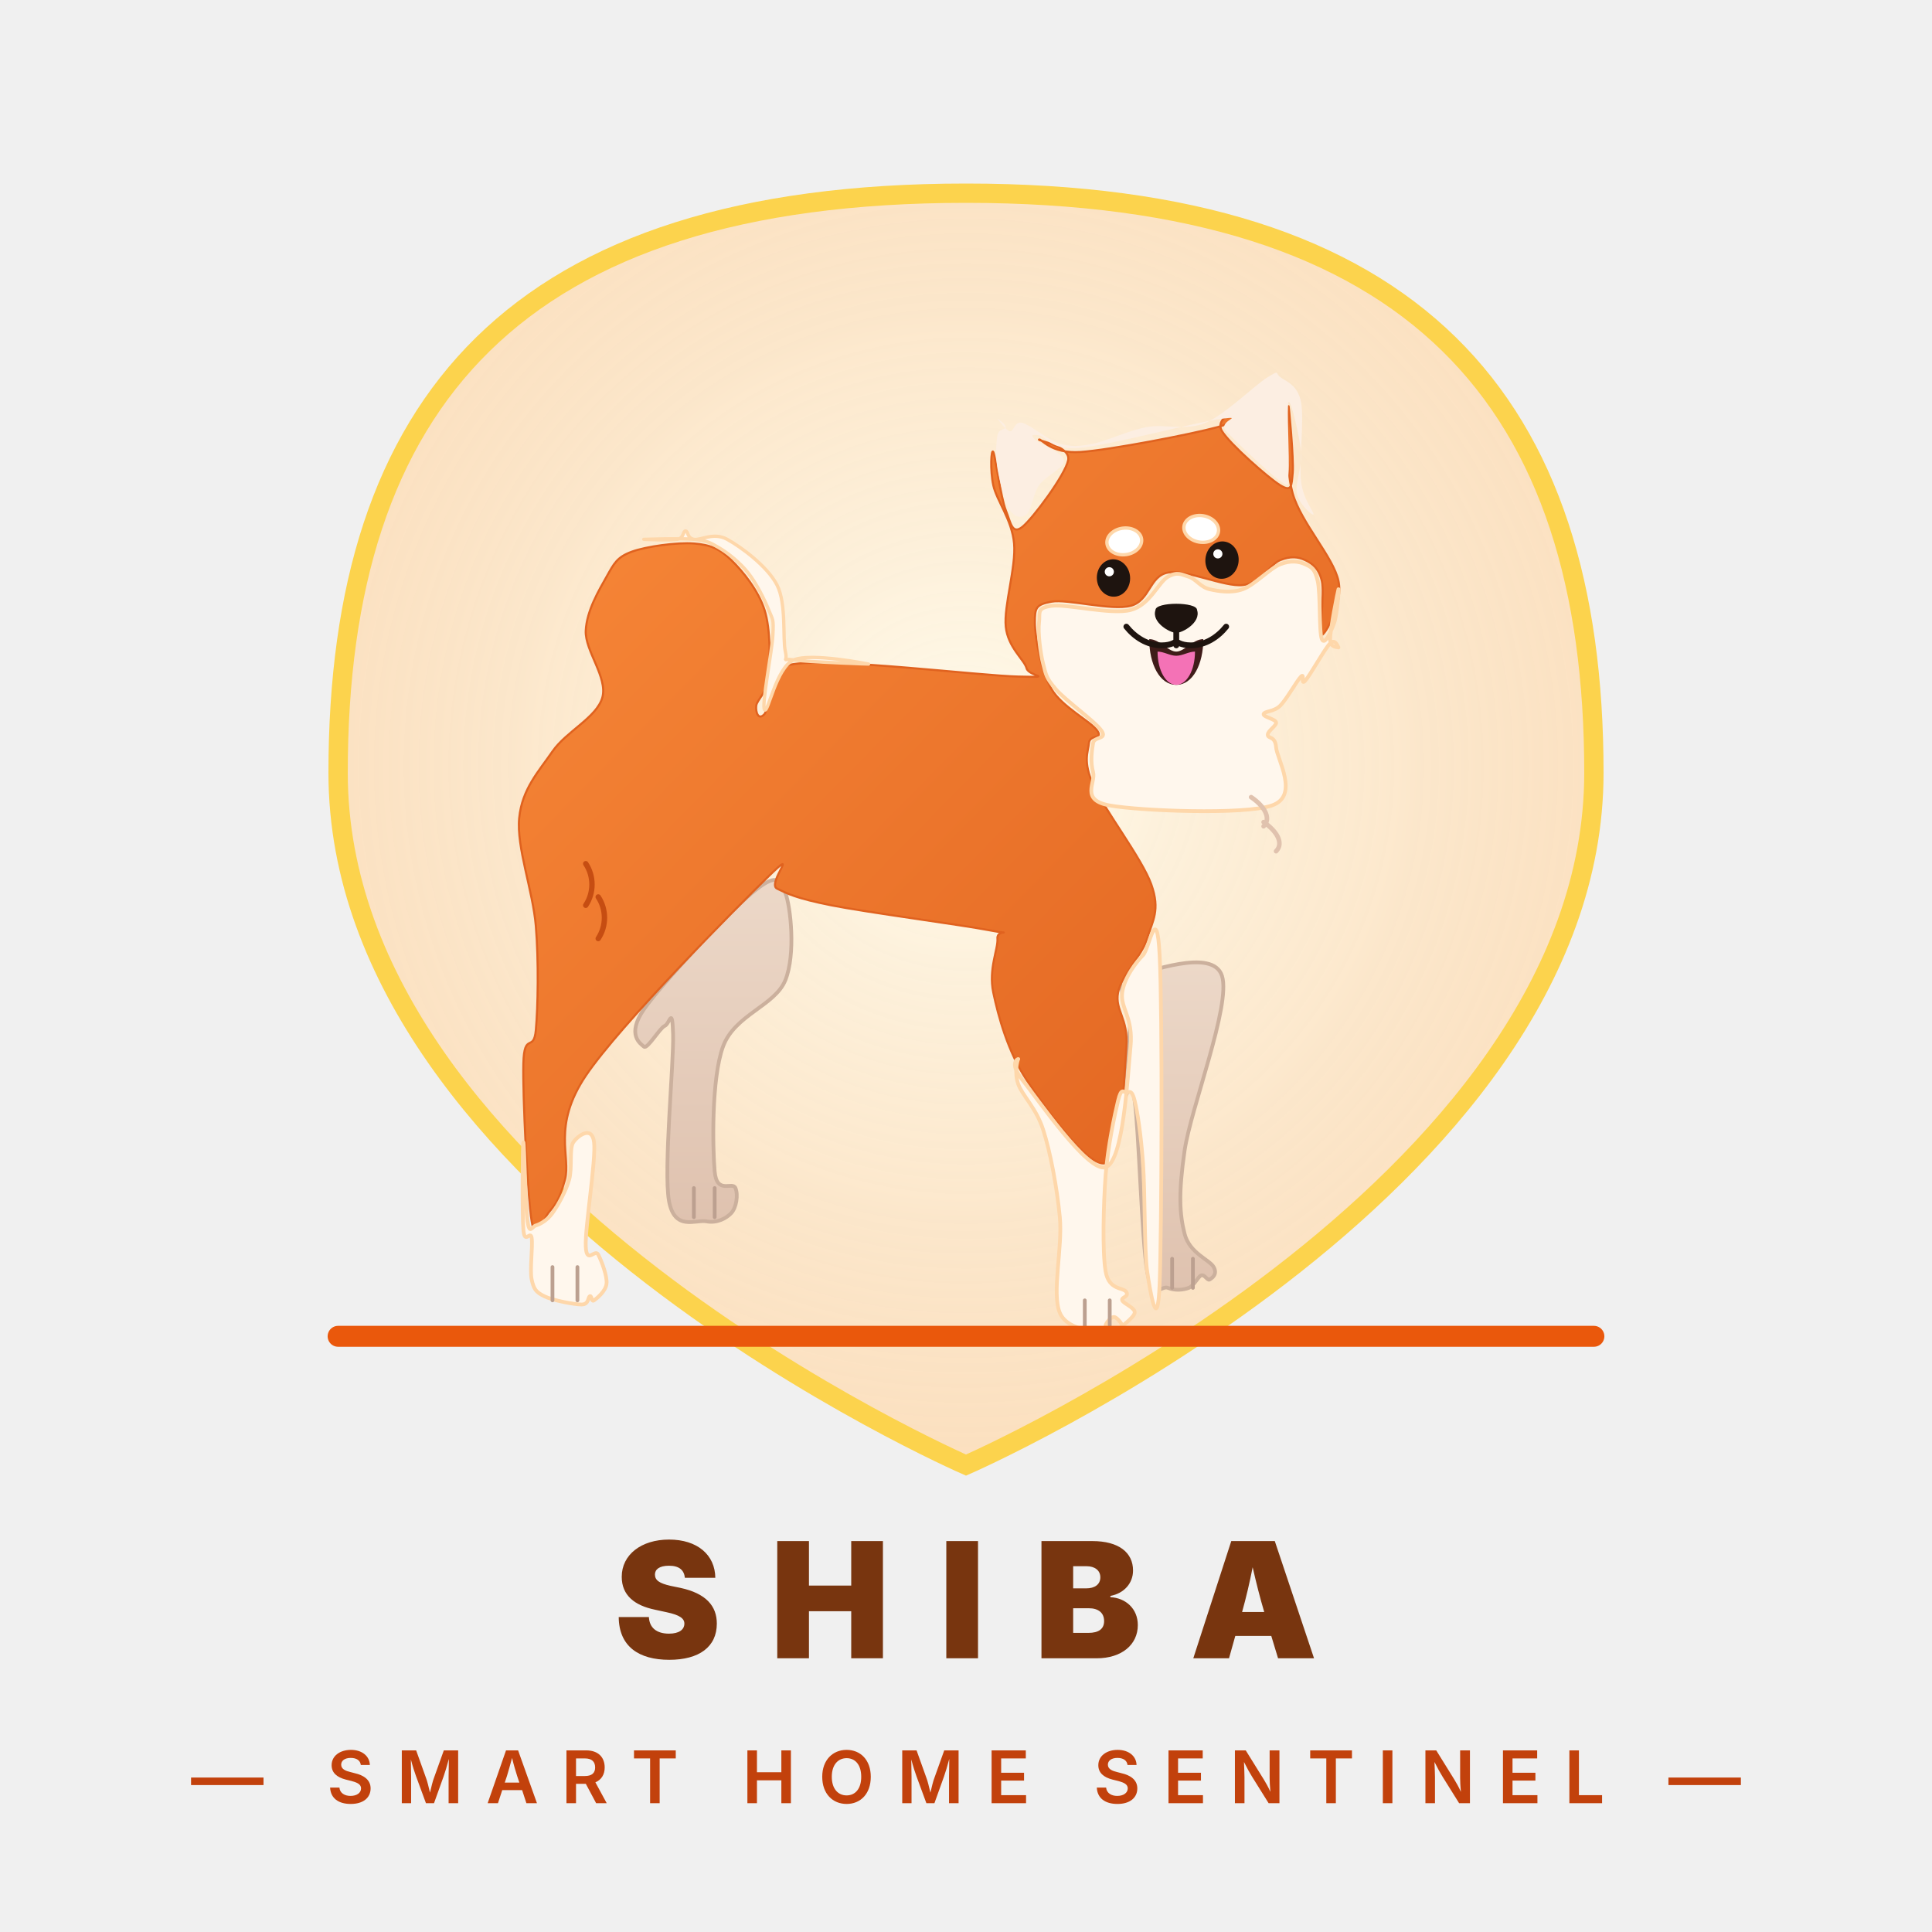
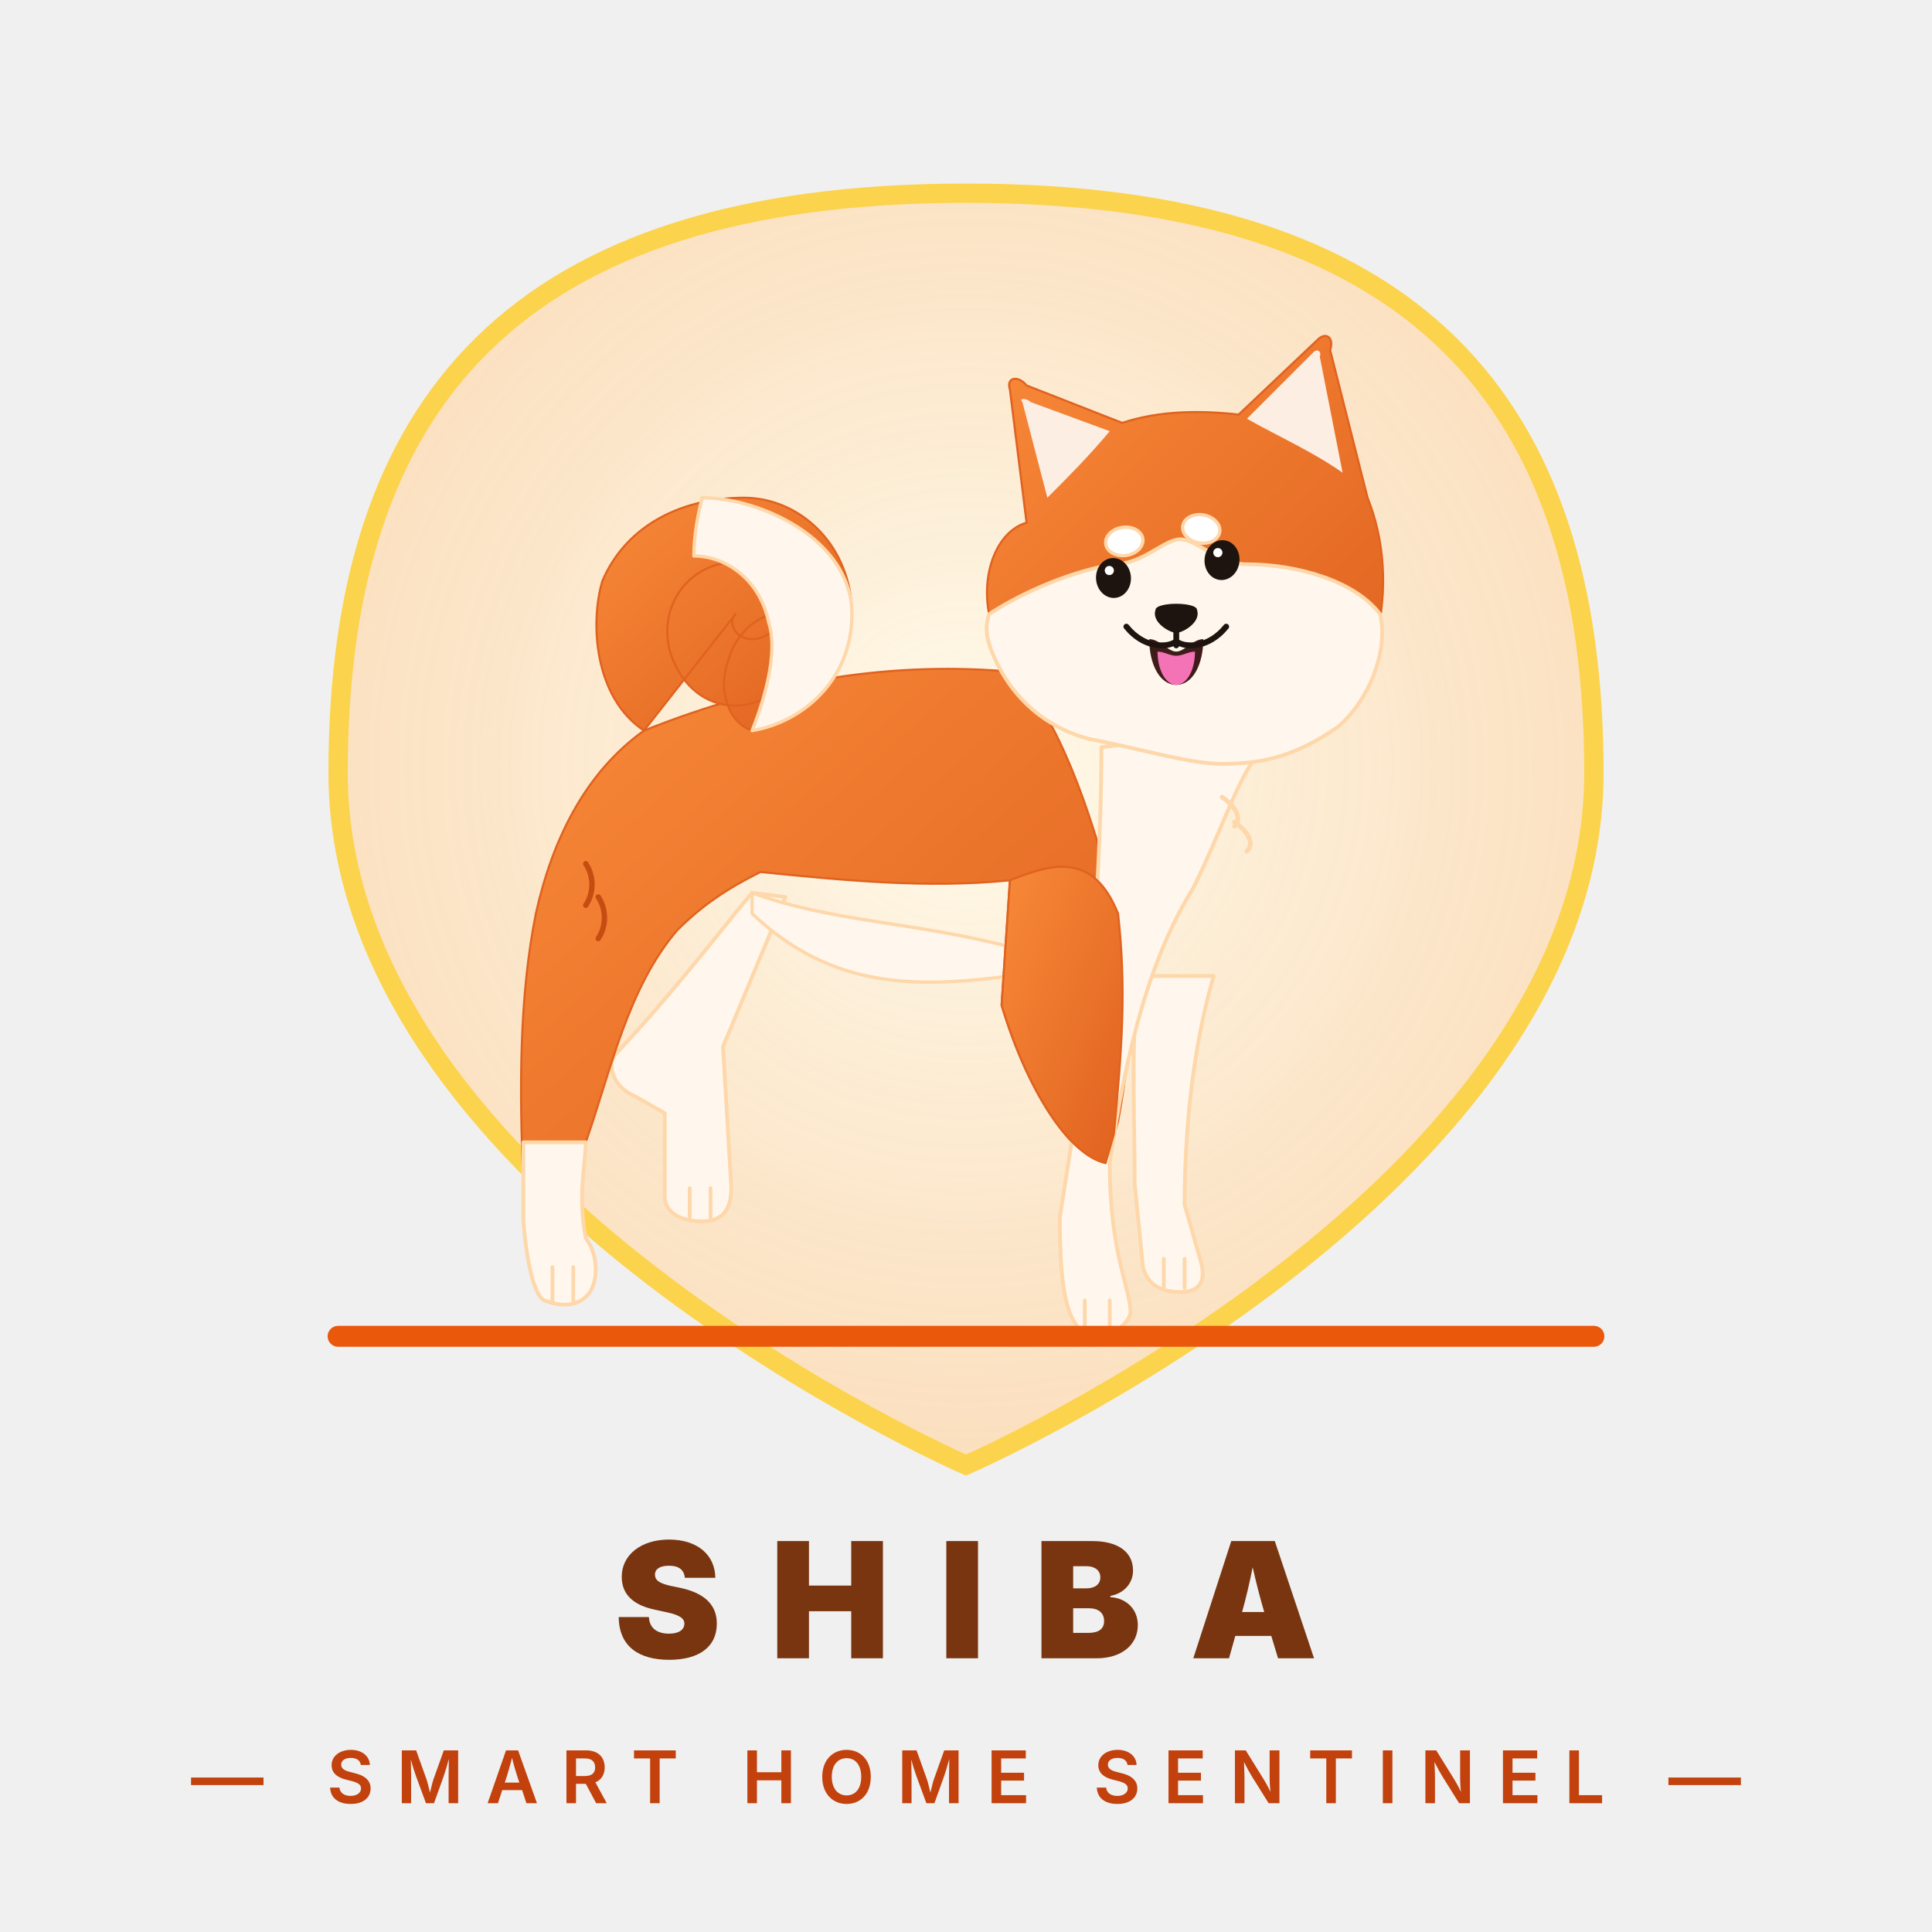
<svg xmlns="http://www.w3.org/2000/svg" viewBox="0 0 120 120" width="100%" height="100%">
  <defs>
    <linearGradient id="shiba-orange" x1="0%" y1="0%" x2="100%" y2="100%">
      <stop offset="0%" stop-color="#f88939" />
      <stop offset="100%" stop-color="#e0621f" />
-     </linearGradient>
-     <linearGradient id="shiba-far-leg" x1="0%" y1="0%" x2="0%" y2="100%">
-       <stop offset="0%" stop-color="#ecd8c8" />
-       <stop offset="100%" stop-color="#dfc2af" />
    </linearGradient>
    <radialGradient id="shiba-shield-warm" cx="50%" cy="45%" r="60%">
      <stop offset="0%" stop-color="#fffbeb" stop-opacity="0.95" />
      <stop offset="100%" stop-color="#fed7aa" stop-opacity="0.75" />
    </radialGradient>
  </defs>
  <path d="M 60 12 C 88 12 99 25 99 48 C 99 74 60 91 60 91 C 60 91 21 74 21 48 C 21 25 32 12 60 12 Z" fill="url(#shiba-shield-warm)" stroke="#fcd34d" stroke-width="1.2" />
  <g transform="translate(24.5, 18.0) scale(0.2583)">
    <g id="far-hind-leg">
-       <path d="M 94.0 145.0 C 92.7 141.5, 91.7 140.3, 86.0 145.0 C 80.3 149.7, 64.3 166.8, 60.0 173.0 C 55.7 179.2, 59.2 181.3, 60.0 182.0 C 60.8 182.7, 63.8 177.5, 65.0 177.0 C 66.2 176.5, 66.8 172.0, 67.0 179.0 C 67.2 186.0, 64.7 211.5, 66.0 219.0 C 67.3 226.5, 72.5 223.5, 75.0 224.0 C 77.5 224.5, 79.8 223.3, 81.0 222.0 C 82.2 220.7, 82.7 217.7, 82.0 216.0 C 81.3 214.3, 77.5 217.7, 77.0 212.0 C 76.5 206.3, 76.2 189.7, 79.0 182.0 C 81.8 174.3, 91.5 172.2, 94.0 166.0 C 96.5 159.8, 95.3 148.5, 94.0 145.0 Z" fill="url(#shiba-far-leg)" stroke="#cbb09d" stroke-width="0.9" stroke-linejoin="round" />
-       <line x1="72" y1="216" x2="72" y2="223" stroke="#bca090" stroke-width="0.9" stroke-linecap="round" />
-       <line x1="77" y1="216" x2="77" y2="223" stroke="#bca090" stroke-width="0.9" stroke-linecap="round" />
+       <path d="       M 86 145       C 80 152 68 168 53 184       C 51 187 53 192 58 194       L 65 198       L 65 218       C 65 222 69 224 74 224       C 79 224 81 221 81 216       L 79 182       C 84 170 89 158 94 146       Z" fill="#fff7ed" stroke="#fed7aa" stroke-width="0.9" stroke-linejoin="round" />
+       <line x1="71" y1="216" x2="71" y2="223" stroke="#fed7aa" stroke-width="0.9" stroke-linecap="round" />
+       <line x1="76" y1="216" x2="76" y2="223" stroke="#fed7aa" stroke-width="0.9" stroke-linecap="round" />
    </g>
    <g id="far-front-leg">
-       <path d="M 177.0 165.0 C 173.0 165.7, 175.0 167.3, 175.0 169.0 C 175.0 170.7, 177.0 170.8, 177.0 175.0 C 177.0 179.2, 174.8 190.7, 175.0 194.0 C 175.2 197.3, 177.0 188.0, 178.0 195.0 C 179.0 202.0, 179.7 228.5, 181.0 236.0 C 182.3 243.5, 184.3 239.3, 186.0 240.0 C 187.7 240.7, 189.7 240.5, 191.0 240.0 C 192.3 239.5, 193.2 237.3, 194.0 237.0 C 194.8 236.7, 195.5 238.3, 196.0 238.0 C 196.5 237.7, 198.0 236.8, 197.0 235.0 C 196.0 233.2, 191.2 231.7, 190.0 227.0 C 188.8 222.3, 188.5 217.3, 190.0 207.0 C 191.5 196.7, 201.2 172.0, 199.0 165.0 C 196.8 158.0, 181.0 164.3, 177.0 165.0 Z" fill="url(#shiba-far-leg)" stroke="#cbb09d" stroke-width="0.9" stroke-linejoin="round" />
-       <line x1="187" y1="233" x2="187" y2="240" stroke="#bca090" stroke-width="0.9" stroke-linecap="round" />
-       <line x1="192" y1="233" x2="192" y2="240" stroke="#bca090" stroke-width="0.9" stroke-linecap="round" />
+       <path d="       M 179 165       C 177 180 178 198 178 215       L 180 235       C 181 239 184 241 189 241       C 194 241 195 238 194 234       L 190 220       C 190 202 192 182 197 165       Z" fill="#fff7ed" stroke="#fed7aa" stroke-width="0.9" stroke-linejoin="round" />
+       <line x1="185" y1="233" x2="185" y2="240" stroke="#fed7aa" stroke-width="0.9" stroke-linecap="round" />
+       <line x1="190" y1="233" x2="190" y2="240" stroke="#fed7aa" stroke-width="0.9" stroke-linecap="round" />
    </g>
-     <path id="main-orange-body" d="M 215.0 28.0 C 215.0 27.2, 216.3 40.8, 216.0 44.0 C 215.7 47.2, 215.8 48.7, 213.0 47.0 C 210.2 45.3, 200.8 37.0, 199.0 34.0 C 197.2 31.0, 202.2 29.2, 202.0 29.0 C 201.8 28.8, 204.2 31.3, 198.0 33.0 C 191.8 34.7, 172.2 38.5, 165.0 39.0 C 157.8 39.5, 155.5 35.7, 155.0 36.0 C 154.5 36.3, 162.7 37.5, 162.0 41.0 C 161.3 44.5, 153.5 55.0, 151.0 57.0 C 148.5 59.0, 148.2 56.0, 147.0 53.0 C 145.8 50.0, 144.5 40.0, 144.0 39.0 C 143.5 38.0, 143.2 43.3, 144.0 47.0 C 144.8 50.7, 148.5 55.3, 149.0 61.0 C 149.5 66.7, 146.5 76.0, 147.0 81.0 C 147.5 86.0, 151.5 89.0, 152.0 91.0 C 152.5 93.0, 159.3 93.2, 150.0 93.0 C 140.7 92.8, 106.2 88.5, 96.0 90.0 C 85.8 91.5, 90.5 100.3, 89.0 102.0 C 87.5 103.7, 86.8 101.5, 87.0 100.0 C 87.2 98.5, 89.7 96.8, 90.0 93.0 C 90.3 89.2, 90.5 81.7, 89.0 77.0 C 87.5 72.3, 83.8 67.7, 81.0 65.0 C 78.2 62.3, 76.0 61.3, 72.0 61.0 C 68.0 60.7, 60.5 61.7, 57.0 63.0 C 53.5 64.3, 52.8 65.8, 51.0 69.0 C 49.2 72.2, 46.2 77.2, 46.0 82.0 C 45.8 86.8, 51.3 93.2, 50.0 98.0 C 48.7 102.8, 41.3 106.2, 38.0 111.0 C 34.7 115.8, 30.7 120.0, 30.0 127.0 C 29.3 134.0, 33.3 144.5, 34.0 153.0 C 34.7 161.5, 34.5 172.5, 34.0 178.0 C 33.5 183.5, 31.2 178.3, 31.0 186.0 C 30.8 193.7, 32.0 218.0, 33.0 224.0 C 34.0 230.0, 35.7 223.7, 37.0 222.0 C 38.3 220.3, 39.5 219.5, 41.0 214.0 C 42.5 208.5, 37.8 201.2, 46.0 189.0 C 54.2 176.8, 82.3 148.5, 90.0 141.0 C 97.7 133.5, 89.5 142.8, 92.0 144.0 C 94.5 145.2, 96.5 146.3, 105.0 148.0 C 113.5 149.7, 136.3 152.7, 143.0 154.0 C 149.7 155.3, 144.8 153.5, 145.0 156.0 C 145.2 158.5, 142.8 163.3, 144.0 169.0 C 145.2 174.7, 147.5 183.2, 152.0 190.0 C 156.5 196.8, 167.0 211.3, 171.0 210.0 C 175.0 208.7, 175.5 188.8, 176.0 182.0 C 176.5 175.2, 173.2 173.3, 174.0 169.0 C 174.8 164.7, 179.7 160.3, 181.0 156.0 C 182.3 151.7, 184.2 149.2, 182.0 143.0 C 179.8 136.8, 170.5 124.7, 168.0 119.0 C 165.5 113.3, 166.8 111.2, 167.0 109.0 C 167.2 106.8, 170.5 108.2, 169.0 106.0 C 167.5 103.8, 160.5 100.3, 158.0 96.0 C 155.5 91.7, 154.0 83.5, 154.0 80.0 C 154.0 76.5, 154.2 75.7, 158.0 75.0 C 161.8 74.3, 172.3 77.2, 177.0 76.0 C 181.7 74.8, 181.5 68.8, 186.0 68.0 C 190.5 67.2, 199.5 71.5, 204.0 71.0 C 208.5 70.5, 210.5 66.0, 213.0 65.0 C 215.5 64.0, 217.3 64.2, 219.0 65.0 C 220.7 65.8, 222.3 67.0, 223.0 70.0 C 223.7 73.0, 222.3 83.0, 223.0 83.0 C 223.7 83.0, 228.2 75.7, 227.0 70.0 C 225.8 64.3, 218.0 56.0, 216.0 49.0 C 214.0 42.0, 215.0 28.8, 215.0 28.0 Z" fill="url(#shiba-orange)" stroke="#e0621f" stroke-width="0.5" stroke-linejoin="round" />
-     <path id="tail-tip" d="M 60.0 60.0 C 60.7 60.0, 69.0 59.7, 72.0 60.0 C 75.0 60.3, 75.8 60.7, 78.0 62.0 C 80.2 63.3, 83.0 65.5, 85.0 68.0 C 87.0 70.5, 89.0 74.5, 90.0 77.0 C 91.0 79.5, 91.2 79.0, 91.0 83.0 C 90.8 87.0, 88.2 100.0, 89.0 101.0 C 89.8 102.0, 91.8 90.8, 96.0 89.0 C 100.2 87.2, 114.0 90.0, 114.0 90.0 C 114.0 90.0, 99.3 89.5, 96.0 89.0 C 92.7 88.5, 94.7 90.0, 94.0 87.0 C 93.3 84.0, 94.3 75.5, 92.0 71.0 C 89.7 66.5, 83.3 61.8, 80.0 60.0 C 76.7 58.2, 73.7 60.3, 72.0 60.0 C 70.3 59.7, 70.7 58.0, 70.0 58.0 C 69.3 58.0, 69.7 59.7, 68.0 60.0 C 66.3 60.3, 59.3 60.0, 60.0 60.0 Z" fill="#fff7ed" stroke="#fed7aa" stroke-width="0.8" stroke-linejoin="round" />
+     <path d="M 86 145 C 105 152 125 152 148 158 L 148 165 C 125 168 105 168 86 150 Z" fill="#fff7ed" stroke="#fed7aa" stroke-width="0.8" />
+     <path id="main-orange-body" d="     M 60 106     C 46 116 38 132 34 150     C 30 170 30 192 31 215     L 31 224     C 36 224 42 216 46 205     C 52 188 56 168 68 154     C 74 148 80 144 88 140     C 108 142 128 144 148 142     L 146 172     C 152 192 162 208 171 210     L 174 200     C 178 178 178 165 174 150     C 168 128 162 108 150 92     C 120 89 90 94 60 106     Z" fill="url(#shiba-orange)" stroke="#e0621f" stroke-width="0.5" stroke-linejoin="round" />
+     <g id="donut-tail">
+       <path d="       M 60 106       C 48 98 47 80 50 70       C 56 56 70 50 84 50       C 98 50 110 62 110 78       C 110 94 98 104 86 106       C 80 104 78 96 80 90       C 82 82 88 78 92 78       C 96 78 98 84 96 90       C 94 96 88 100 82 100       C 74 100 68 94 66 86       C 64 76 70 68 78 66       C 86 64 94 70 94 76       C 94 80 90 84 86 84       C 82 84 80 80 82 78       Z" fill="url(#shiba-orange)" stroke="#e0621f" stroke-width="0.5" stroke-linejoin="round" />
+       <path d="       M 74 50       C 88 50 110 60 110 78       C 110 94 98 104 86 106       C 90 96 92 86 90 80       C 88 70 80 64 72 64       C 72 59 73 54 74 50       Z" fill="#fff7ed" stroke="#fed7aa" stroke-width="0.8" stroke-linejoin="round" />
+     </g>
    <g id="near-hind-sock">
-       <path d="M 31.0 205.0 C 30.8 205.3, 30.7 222.2, 31.0 226.0 C 31.3 229.8, 32.7 226.0, 33.0 228.0 C 33.3 230.0, 32.5 235.7, 33.0 238.0 C 33.5 240.3, 34.0 241.0, 36.0 242.0 C 38.0 243.0, 43.2 244.0, 45.0 244.0 C 46.8 244.0, 46.5 242.2, 47.0 242.0 C 47.5 241.8, 47.3 243.5, 48.0 243.0 C 48.7 242.5, 50.8 240.8, 51.0 239.0 C 51.2 237.2, 49.8 233.5, 49.0 232.0 C 48.2 230.5, 46.2 234.5, 46.0 230.0 C 45.8 225.5, 48.5 209.2, 48.0 205.0 C 47.5 200.8, 44.0 203.5, 43.0 205.0 C 42.0 206.5, 42.8 211.2, 42.0 214.0 C 41.2 216.8, 39.3 220.2, 38.0 222.0 C 36.7 223.8, 35.0 224.7, 34.0 225.0 C 33.0 225.3, 32.5 227.3, 32.0 224.0 C 31.5 220.7, 31.2 204.7, 31.0 205.0 Z" fill="#fff7ed" stroke="#fed7aa" stroke-width="0.9" stroke-linejoin="round" />
-       <line x1="38" y1="235" x2="38" y2="243" stroke="#bca090" stroke-width="0.9" stroke-linecap="round" />
-       <line x1="44" y1="235" x2="44" y2="243" stroke="#bca090" stroke-width="0.9" stroke-linecap="round" />
+       <path d="       M 31 205       L 31 224       C 32 236 34 242 36 243       C 41 245 45 244 47 241       C 49 238 49 232 46 228       C 44 218 46 210 46 205       Z" fill="#fff7ed" stroke="#fed7aa" stroke-width="0.9" stroke-linejoin="round" />
+       <line x1="38" y1="235" x2="38" y2="243" stroke="#fed7aa" stroke-width="0.9" stroke-linecap="round" />
+       <line x1="43" y1="235" x2="43" y2="243" stroke="#fed7aa" stroke-width="0.9" stroke-linecap="round" />
    </g>
    <g id="near-front-arm">
-       <path d="M 184.0 160.0 C 183.3 146.8, 181.5 158.5, 180.0 160.0 C 178.5 161.5, 175.5 165.3, 175.0 169.0 C 174.5 172.7, 177.7 175.0, 177.0 182.0 C 176.3 189.0, 175.3 209.7, 171.0 211.0 C 166.7 212.3, 154.5 194.3, 151.0 190.0 C 147.5 185.7, 150.2 184.8, 150.0 185.0 C 149.8 185.2, 149.0 188.2, 150.0 191.0 C 151.0 193.8, 154.3 196.7, 156.0 202.0 C 157.7 207.3, 159.3 215.7, 160.0 223.0 C 160.7 230.3, 158.0 241.3, 160.0 246.0 C 162.0 250.7, 170.2 250.5, 172.0 251.0 C 173.8 251.5, 170.8 249.7, 171.0 249.0 C 171.2 248.3, 172.3 247.0, 173.0 247.0 C 173.7 247.0, 174.8 248.5, 175.0 249.0 C 175.2 249.5, 173.5 250.5, 174.0 250.0 C 174.5 249.5, 177.8 247.2, 178.0 246.0 C 178.2 244.8, 175.3 243.8, 175.0 243.0 C 174.7 242.2, 176.7 242.2, 176.0 241.0 C 175.3 239.8, 171.8 240.7, 171.0 236.0 C 170.2 231.3, 170.5 219.8, 171.0 213.0 C 171.5 206.2, 173.2 198.3, 174.0 195.0 C 174.8 191.7, 175.3 193.0, 176.0 193.0 C 176.7 193.0, 177.3 192.2, 178.0 195.0 C 178.7 197.8, 179.5 203.2, 180.0 210.0 C 180.5 216.8, 180.3 231.2, 181.0 236.0 C 181.7 240.8, 183.5 251.7, 184.0 239.0 C 184.5 226.3, 184.7 173.2, 184.0 160.0 Z" fill="#fff7ed" stroke="#fed7aa" stroke-width="0.9" stroke-linejoin="round" />
-       <line x1="166" y1="243" x2="166" y2="250" stroke="#bca090" stroke-width="0.9" stroke-linecap="round" />
-       <line x1="172" y1="243" x2="172" y2="250" stroke="#bca090" stroke-width="0.9" stroke-linecap="round" />
+       <path d="       M 170 110       C 170 135 168 160 166 185       L 160 223       C 160 242 162 248 166 251       C 171 252 176 250 177 246       C 177 240 172 232 172 210       C 176 182 182 160 192 144       C 198 132 202 120 206 114       C 198 110 184 108 170 110       Z" fill="#fff7ed" stroke="#fed7aa" stroke-width="0.9" stroke-linejoin="round" />
+       <line x1="166" y1="243" x2="166" y2="250" stroke="#fed7aa" stroke-width="0.9" stroke-linecap="round" />
+       <line x1="172" y1="243" x2="172" y2="250" stroke="#fed7aa" stroke-width="0.9" stroke-linecap="round" />
    </g>
-     <path id="face-cream" d="M 227.0 72.0 C 227.2 71.3, 226.7 78.0, 226.0 80.0 C 225.3 82.0, 223.7 85.7, 223.0 84.0 C 222.3 82.3, 222.7 73.0, 222.0 70.0 C 221.3 67.0, 220.5 66.7, 219.0 66.0 C 217.5 65.3, 215.5 65.0, 213.0 66.0 C 210.5 67.0, 206.8 71.0, 204.0 72.0 C 201.2 73.0, 198.2 72.5, 196.0 72.0 C 193.8 71.5, 192.7 69.5, 191.0 69.0 C 189.3 68.5, 188.3 67.7, 186.0 69.0 C 183.7 70.3, 181.7 75.8, 177.0 77.0 C 172.3 78.2, 161.7 75.5, 158.0 76.0 C 154.3 76.5, 155.3 77.7, 155.0 80.0 C 154.7 82.3, 155.3 87.3, 156.0 90.0 C 156.7 92.7, 156.7 93.3, 159.0 96.0 C 161.3 98.7, 168.5 103.8, 170.0 106.0 C 171.5 108.2, 168.3 107.3, 168.0 109.0 C 167.7 110.7, 167.3 113.5, 168.0 116.0 C 168.7 118.5, 164.8 122.7, 172.0 124.0 C 179.2 125.3, 204.3 126.3, 211.0 124.0 C 217.7 121.7, 212.2 112.8, 212.0 110.0 C 211.8 107.2, 210.0 108.0, 210.0 107.0 C 210.0 106.0, 212.2 104.8, 212.0 104.0 C 211.8 103.2, 208.8 102.7, 209.0 102.0 C 209.2 101.3, 211.5 101.5, 213.0 100.0 C 214.5 98.5, 217.0 94.0, 218.0 93.0 C 219.0 92.0, 217.8 95.3, 219.0 94.0 C 220.2 92.7, 223.7 86.3, 225.0 85.0 C 226.3 83.7, 227.0 86.2, 227.0 86.0 C 227.0 85.8, 225.0 86.3, 225.0 84.0 C 225.0 81.7, 226.8 72.7, 227.0 72.0 Z" fill="#fff7ed" stroke="#fed7aa" stroke-width="0.9" stroke-linejoin="round" />
-     <path d="M 218.0 27.0 C 217.2 22.8, 214.3 22.0, 213.0 21.0 C 211.7 20.0, 213.0 19.2, 210.0 21.0 C 207.0 22.8, 199.8 30.0, 195.0 32.0 C 190.2 34.0, 185.5 32.2, 181.0 33.0 C 176.5 33.8, 171.5 36.3, 168.0 37.0 C 164.5 37.7, 162.8 37.8, 160.0 37.0 C 157.2 36.2, 153.0 32.5, 151.0 32.0 C 149.0 31.5, 149.0 34.2, 148.0 34.0 C 147.0 33.8, 145.2 31.2, 145.0 31.0 C 144.8 30.8, 147.0 32.3, 147.0 33.0 C 147.0 33.7, 145.3 33.3, 145.0 35.0 C 144.7 36.7, 144.5 40.0, 145.0 43.0 C 145.5 46.0, 146.8 51.2, 148.0 53.0 C 149.2 54.8, 150.8 55.0, 152.0 54.0 C 153.2 53.0, 153.5 49.2, 155.0 47.0 C 156.5 44.8, 161.2 42.8, 161.0 41.0 C 160.8 39.2, 155.0 37.0, 154.0 36.0 C 153.0 35.0, 153.2 34.7, 155.0 35.0 C 156.8 35.3, 157.7 38.7, 165.0 38.0 C 172.3 37.3, 193.2 31.7, 199.0 31.0 C 204.8 30.3, 197.7 31.5, 200.0 34.0 C 202.3 36.5, 210.5 44.3, 213.0 46.0 C 215.5 47.7, 214.7 47.2, 215.0 44.0 C 215.3 40.8, 214.5 27.8, 215.0 27.0 C 215.5 26.2, 217.7 35.3, 218.0 39.0 C 218.3 42.7, 216.5 46.5, 217.0 49.0 C 217.5 51.5, 220.8 54.5, 221.0 54.0 C 221.2 53.5, 218.5 50.5, 218.0 46.0 C 217.5 41.5, 218.8 31.2, 218.0 27.0 Z" fill="#fceee2" />
+     <path d="     M 148 142     L 146 172     C 152 192 162 208 171 210     L 173 203     C 175 182 176 168 174 150     C 168 135 158 138 148 142     Z" fill="url(#shiba-orange)" stroke="#e0621f" stroke-width="0.5" stroke-linejoin="round" />
+     <path id="head-base" d="     M 152 56     L 148 24     C 147 21 150 20.5 152 23     L 175 32     C 184 29 194 29 203 30     L 222 12     C 224 10 226 11.5 225 14.5     L 234 50     C 238 60 239 72 236 84     C 232 96 221 104 207 106     C 193 108 179 108 166 105     C 152 101 145 90 143 78     C 141 68 145 58 152 56     Z" fill="url(#shiba-orange)" stroke="#e0621f" stroke-width="0.5" stroke-linejoin="round" />
+     <path id="facial-mask" d="     M 143 78     C 149 74 161 68 173 66     C 180 66 185 60 189 60     C 193 60 198 66 205 66     C 217 66 231 70 237 78     C 239 86 235 98 227 105     C 217 112 209 114 199 114     C 191 114 178 110 167 108     C 156 105 149 98 145 90     C 142 84 142 81 143 78     Z" fill="#fff7ed" stroke="#fed7aa" stroke-width="0.9" stroke-linejoin="round" />
+     <path d="M 157 50 L 151 27 C 150 26 152 26 153 27 L 172 34 C 167 40 162 45 157 50 Z" fill="#fceee2" />
+     <path d="M 205 31 L 221 15 C 222 14 223 15 222.5 16 L 228 44 C 221 39 212 35 205 31 Z" fill="#fceee2" />
    <path d="M 46 138 C 48 141 48 145 46 148" fill="none" stroke="#c64d12" stroke-width="1.3" stroke-linecap="round" />
    <path d="M 49 146 C 51 149 51 153 49 156" fill="none" stroke="#c64d12" stroke-width="1.3" stroke-linecap="round" />
-     <path d="M 206 122 C 209 124 211 127 209 129" fill="none" stroke="#e0c2ae" stroke-width="1.1" stroke-linecap="round" />
-     <path d="M 209 128 C 212 130 214 133 212 135" fill="none" stroke="#e0c2ae" stroke-width="1.1" stroke-linecap="round" />
-     <ellipse cx="175.5" cy="60.5" rx="4.2" ry="3.2" transform="rotate(-8 175.5 60.5)" fill="#ffffff" stroke="#fed7aa" stroke-width="0.8" />
-     <ellipse cx="194.0" cy="57.5" rx="4.2" ry="3.2" transform="rotate(10 194.0 57.5)" fill="#ffffff" stroke="#fed7aa" stroke-width="0.8" />
-     <ellipse cx="172.9" cy="69.3" rx="4.0" ry="4.5" transform="rotate(-4 172.9 69.3)" fill="#1e140f" />
-     <ellipse cx="199.0" cy="65.0" rx="4.0" ry="4.5" transform="rotate(6 199.0 65.0)" fill="#1e140f" />
-     <circle cx="171.9" cy="67.8" r="1.1" fill="#ffffff" />
-     <circle cx="198.0" cy="63.5" r="1.1" fill="#ffffff" />
+     <path d="M 199 122 C 202 124 204 127 202 129" fill="none" stroke="#fed7aa" stroke-width="1.1" stroke-linecap="round" />
+     <path d="M 202 128 C 205 130 207 133 205 135" fill="none" stroke="#fed7aa" stroke-width="1.1" stroke-linecap="round" />
+     <ellipse cx="175.5" cy="60.5" rx="4.5" ry="3.4" transform="rotate(-8 175.5 60.5)" fill="#ffffff" stroke="#fed7aa" stroke-width="0.8" />
+     <ellipse cx="194.0" cy="57.5" rx="4.5" ry="3.4" transform="rotate(10 194.0 57.5)" fill="#ffffff" stroke="#fed7aa" stroke-width="0.8" />
+     <ellipse cx="172.9" cy="69.3" rx="4.2" ry="4.8" transform="rotate(-4 172.9 69.3)" fill="#1e140f" />
+     <ellipse cx="199.0" cy="65.0" rx="4.2" ry="4.8" transform="rotate(6 199.0 65.0)" fill="#1e140f" />
+     <circle cx="171.9" cy="67.5" r="1.1" fill="#ffffff" />
+     <circle cx="198.0" cy="63.2" r="1.1" fill="#ffffff" />
    <path d="M 183.0 77.0 C 183.0 75.0 193.0 75.0 193.0 77.0 C 194.0 80.0 189.5 82.5 188.0 82.5 C 186.5 82.5 182.0 80.0 183.0 77.0 Z" fill="#1e140f" />
    <path d="M 181.5 84.0 C 184.0 84.0 186.0 87.0 188.0 87.0 C 190.0 87.0 192.0 84.0 194.5 84.0 C 194.5 90.0 192.0 95.0 188.0 95.0 C 184.0 95.0 181.5 90.0 181.5 84.0 Z" fill="#3f1c19" />
    <path d="M 183.5 87.0 C 185.0 87.0 186.5 88.0 188.0 88.0 C 189.5 88.0 191.0 87.0 192.5 87.0 C 192.5 91.5 190.5 95.0 188.0 95.0 C 185.5 95.0 183.5 91.5 183.5 87.0 Z" fill="#f472b6" />
    <path d="M 188.0 82.5 L 188.0 85.5 M 176.0 81.0 C 178.0 83.5 181.0 85.5 184.5 85.5 C 187.0 85.5 188.0 84.5 188.0 84.5 C 188.0 84.5 189.0 85.5 191.5 85.5 C 195.0 85.5 198.0 83.5 200.0 81.0" fill="none" stroke="#1e140f" stroke-width="1.4" stroke-linecap="round" stroke-linejoin="round" />
  </g>
  <path d="M 21 83.00 L 99 83.00" stroke="#ea580c" stroke-width="1.3" stroke-linecap="round" />
  <text x="60" y="103" text-anchor="middle" font-family="system-ui, -apple-system, sans-serif" font-weight="900" font-size="10" fill="#78350f" letter-spacing="3">SHIBA</text>
  <text x="60" y="112" text-anchor="middle" font-family="system-ui, -apple-system, sans-serif" font-weight="600" font-size="4.5" fill="#c2410c" letter-spacing="1.4">― SMART HOME SENTINEL ―</text>
</svg>
